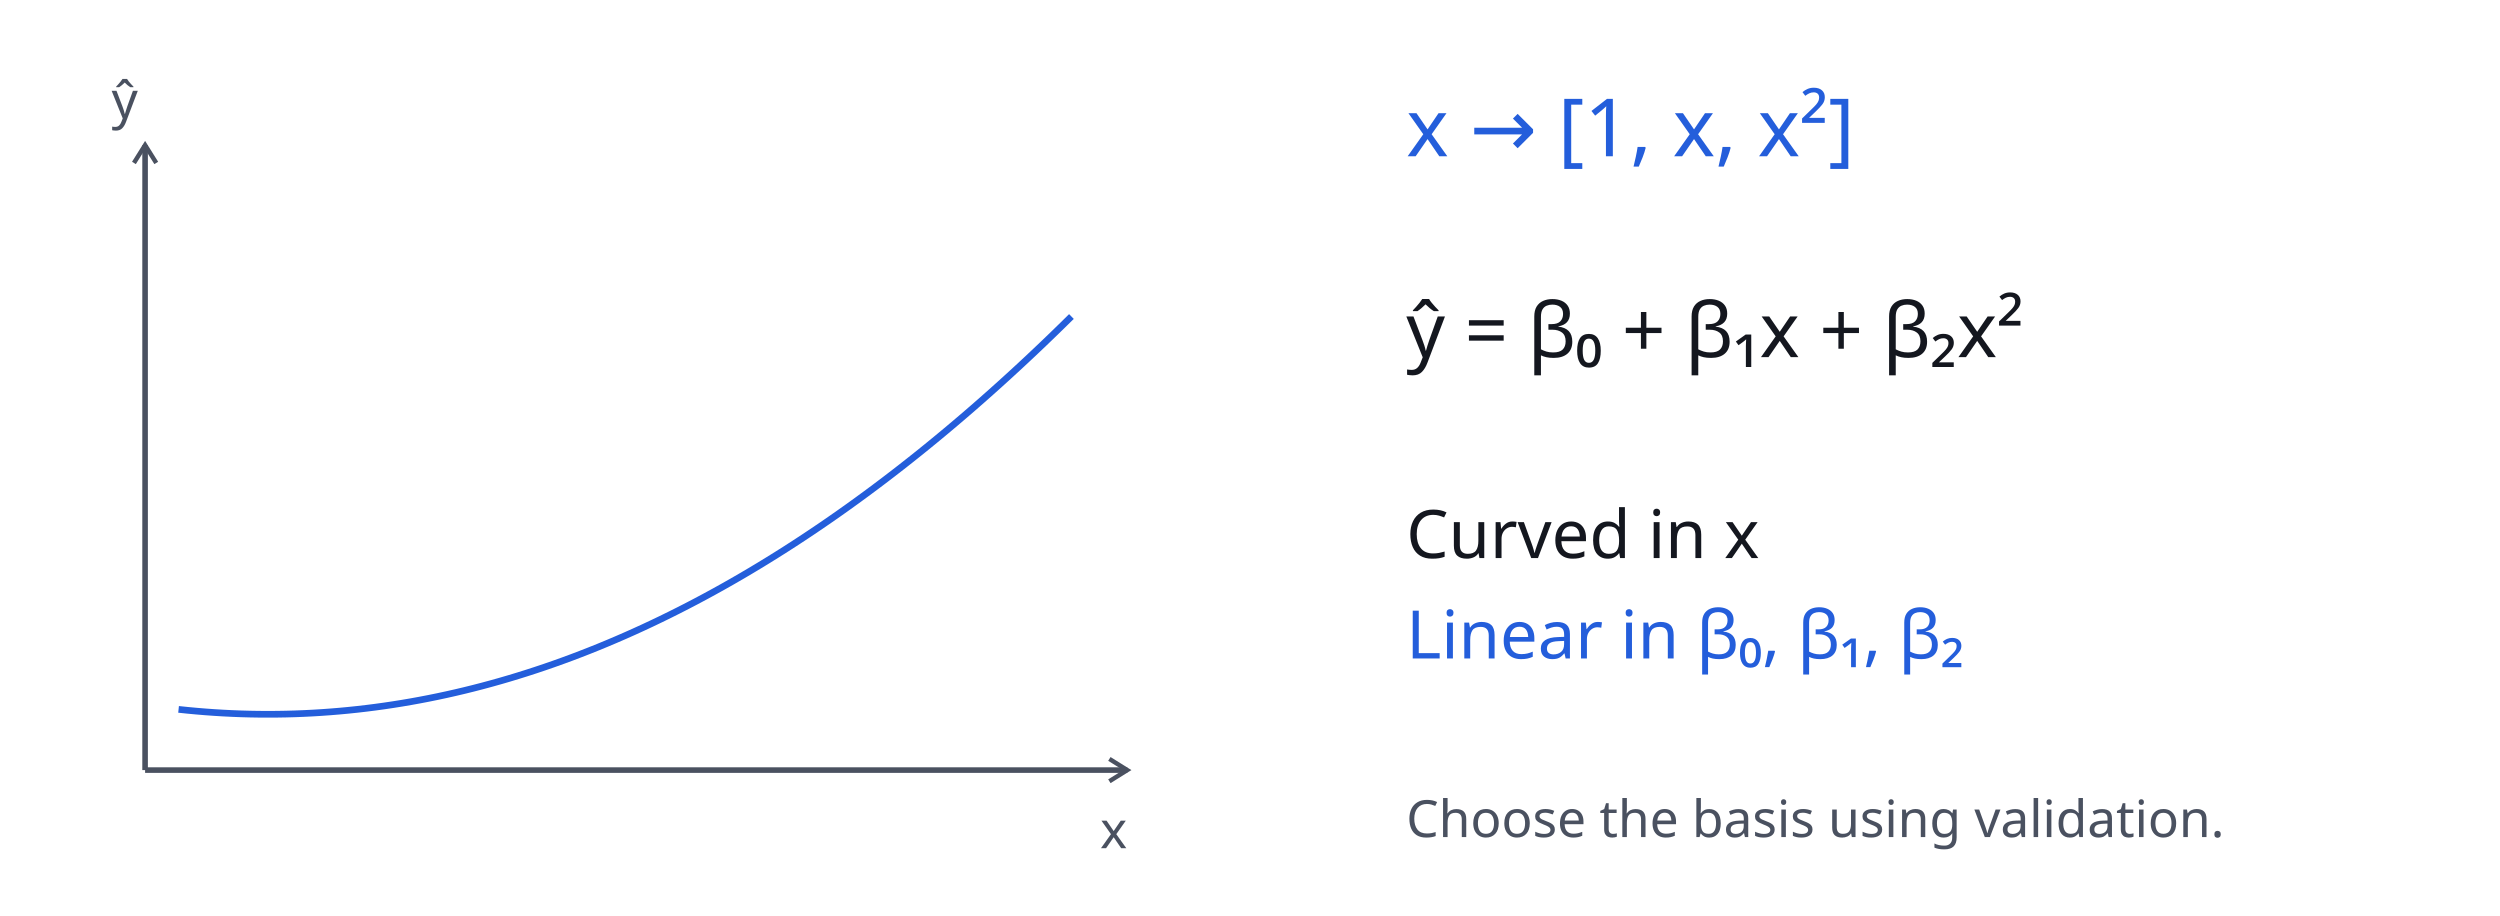
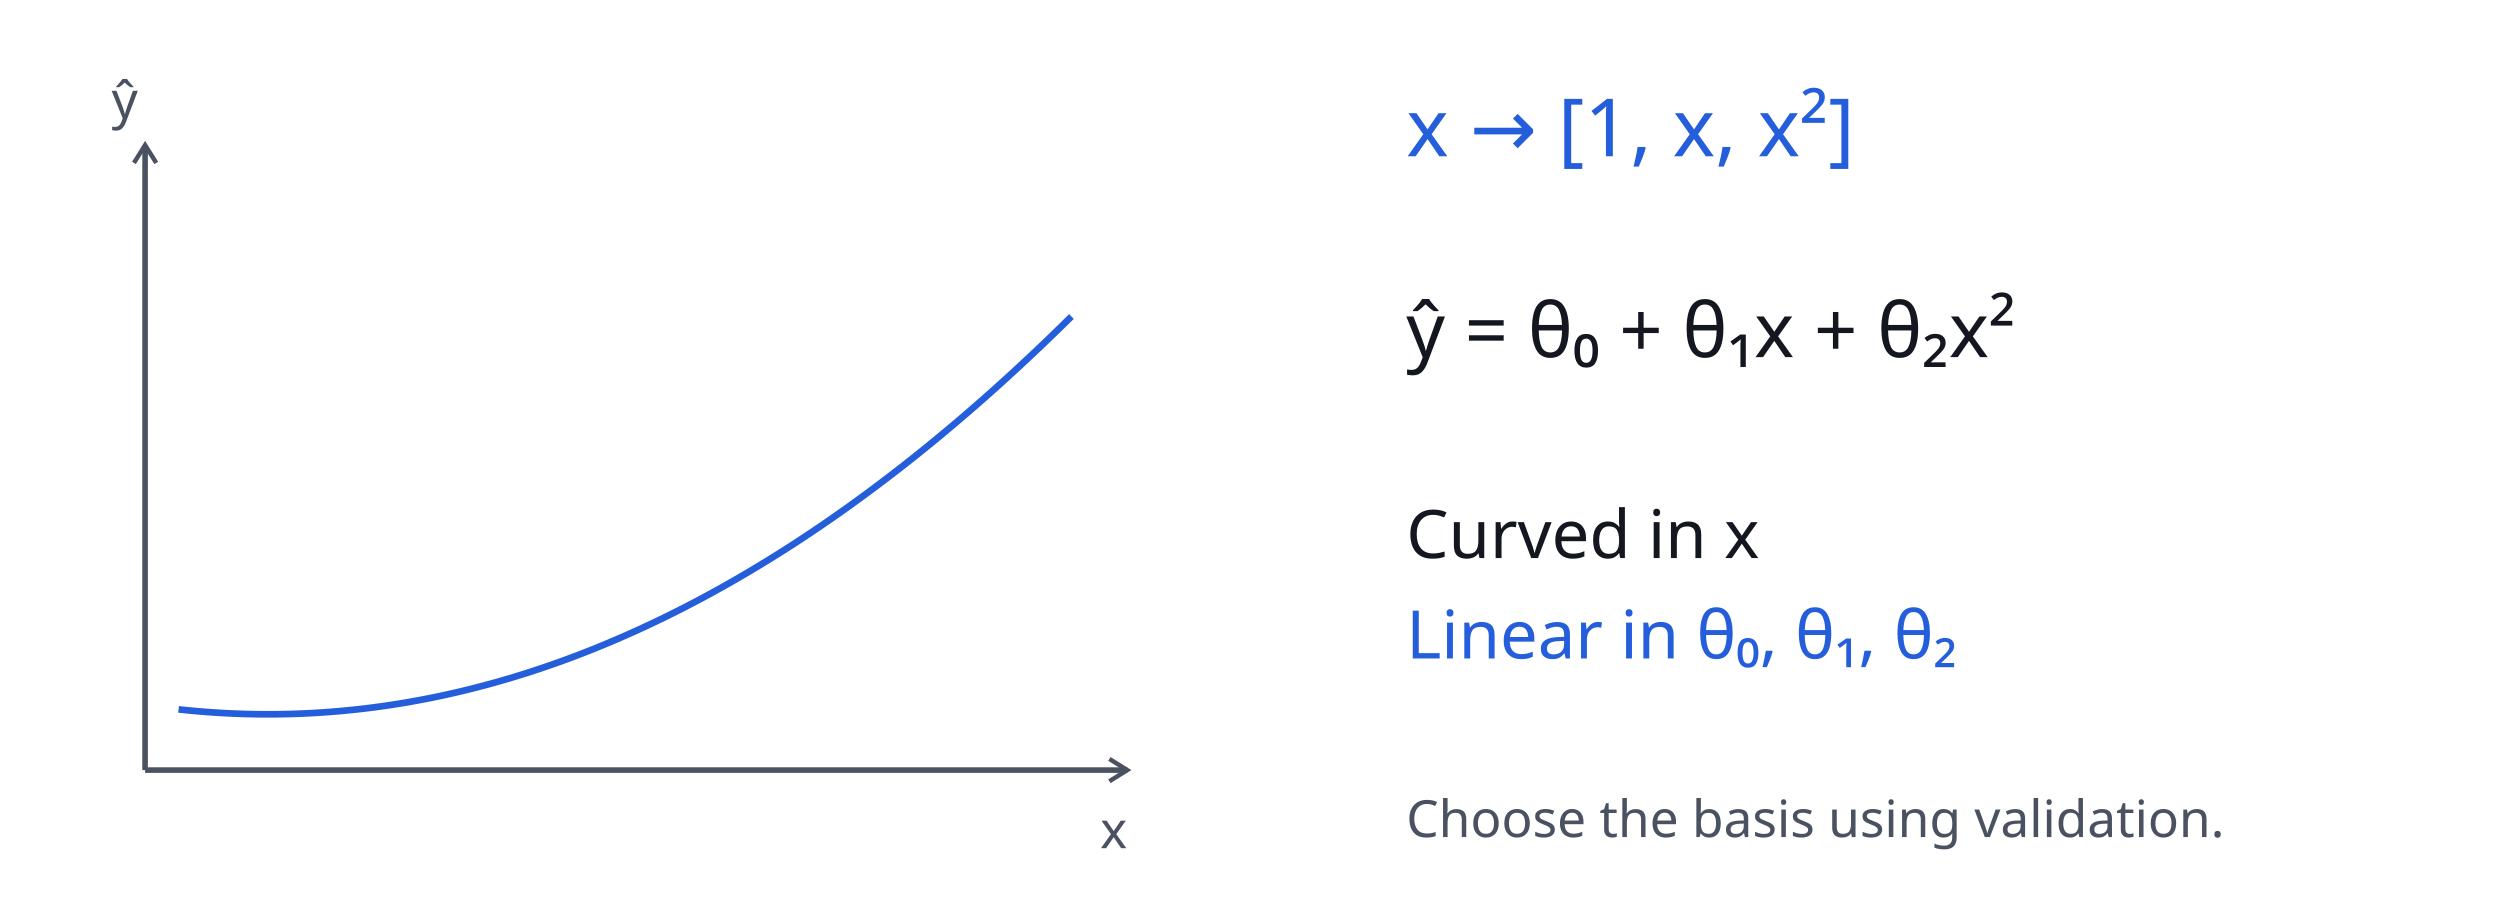
<svg xmlns="http://www.w3.org/2000/svg" viewBox="0 0 1120 410" role="img" aria-label="Linear in the parameters can still make a curve" style="font-family:Avenir Next,Segoe UI,sans-serif">
  <line x1="65" y1="345" x2="505" y2="345" stroke="#4A5160" stroke-width="2.5" stroke-dasharray="" />
  <path d="M 497 340 L 505 345 L 497 350" fill="none" stroke="#4A5160" stroke-width="2" transform="rotate(0.0 505 345)" />
  <line x1="65" y1="345" x2="65" y2="65" stroke="#4A5160" stroke-width="2.5" stroke-dasharray="" />
  <path d="M 57 60 L 65 65 L 57 70" fill="none" stroke="#4A5160" stroke-width="2" transform="rotate(-90.0 65 65)" />
  <text x="505" y="380" font-size="23" fill="#4A5160" text-anchor="end" font-weight="500">x</text>
  <text x="50" y="53" font-size="23" fill="#4A5160" text-anchor="start" font-weight="500">ŷ</text>
  <polyline points="80,317.8 84,318.218 88,318.592 92,318.922 96,319.208 100,319.45 104,319.648 108,319.802 112,319.912 116,319.978 120,320.0 124,319.978 128,319.912 132,319.802 136,319.648 140,319.45 144,319.208 148,318.922 152,318.592 156,318.218 160,317.8 164,317.338 168,316.832 172,316.282 176,315.688 180,315.05 184,314.368 188,313.642 192,312.872 196,312.058 200,311.2 204,310.298 208,309.352 212,308.362 216,307.328 220,306.25 224,305.128 228,303.962 232,302.752 236,301.498 240,300.2 244,298.858 248,297.472 252,296.042 256,294.568 260,293.05 264,291.488 268,289.882 272,288.232 276,286.538 280,284.8 284,283.018 288,281.192 292,279.322 296,277.408 300,275.45 304,273.448 308,271.402 312,269.312 316,267.178 320,265.0 324,262.778 328,260.512 332,258.202 336,255.848 340,253.45 344,251.008 348,248.522 352,245.992 356,243.418 360,240.8 364,238.138 368,235.432 372,232.682 376,229.888 380,227.05 384,224.168 388,221.242 392,218.272 396,215.258 400,212.2 404,209.098 408,205.952 412,202.762 416,199.528 420,196.25 424,192.928 428,189.562 432,186.152 436,182.698 440,179.2 444,175.658 448,172.072 452,168.442 456,164.768 460,161.05 464,157.288 468,153.482 472,149.632 476,145.738 480,141.8" fill="none" stroke="#245EDB" stroke-width="3" stroke-dasharray="" />
  <text x="630" y="70" font-size="36" fill="#245EDB" text-anchor="start" font-weight="500">x → [1, x, x²]</text>
-   <text x="630" y="160" font-size="34" fill="#14171F" text-anchor="start" font-weight="500">ŷ = β₀ + β₁x + β₂x²</text>
+   <text x="630" y="160" font-size="34" fill="#14171F" text-anchor="start" font-weight="500">ŷ = θ₀ + θ₁x + θ₂x²</text>
  <text x="630" y="250" font-size="30" fill="#14171F" text-anchor="start" font-weight="500">Curved in x</text>
-   <text x="630" y="295" font-size="30" fill="#245EDB" text-anchor="start" font-weight="500">Linear in β₀, β₁, β₂</text>
+   <text x="630" y="295" font-size="30" fill="#245EDB" text-anchor="start" font-weight="500">Linear in θ₀, θ₁, θ₂</text>
  <text x="630" y="375" font-size="23" fill="#4A5160" text-anchor="start" font-weight="500">Choose the basis using validation.</text>
</svg>
